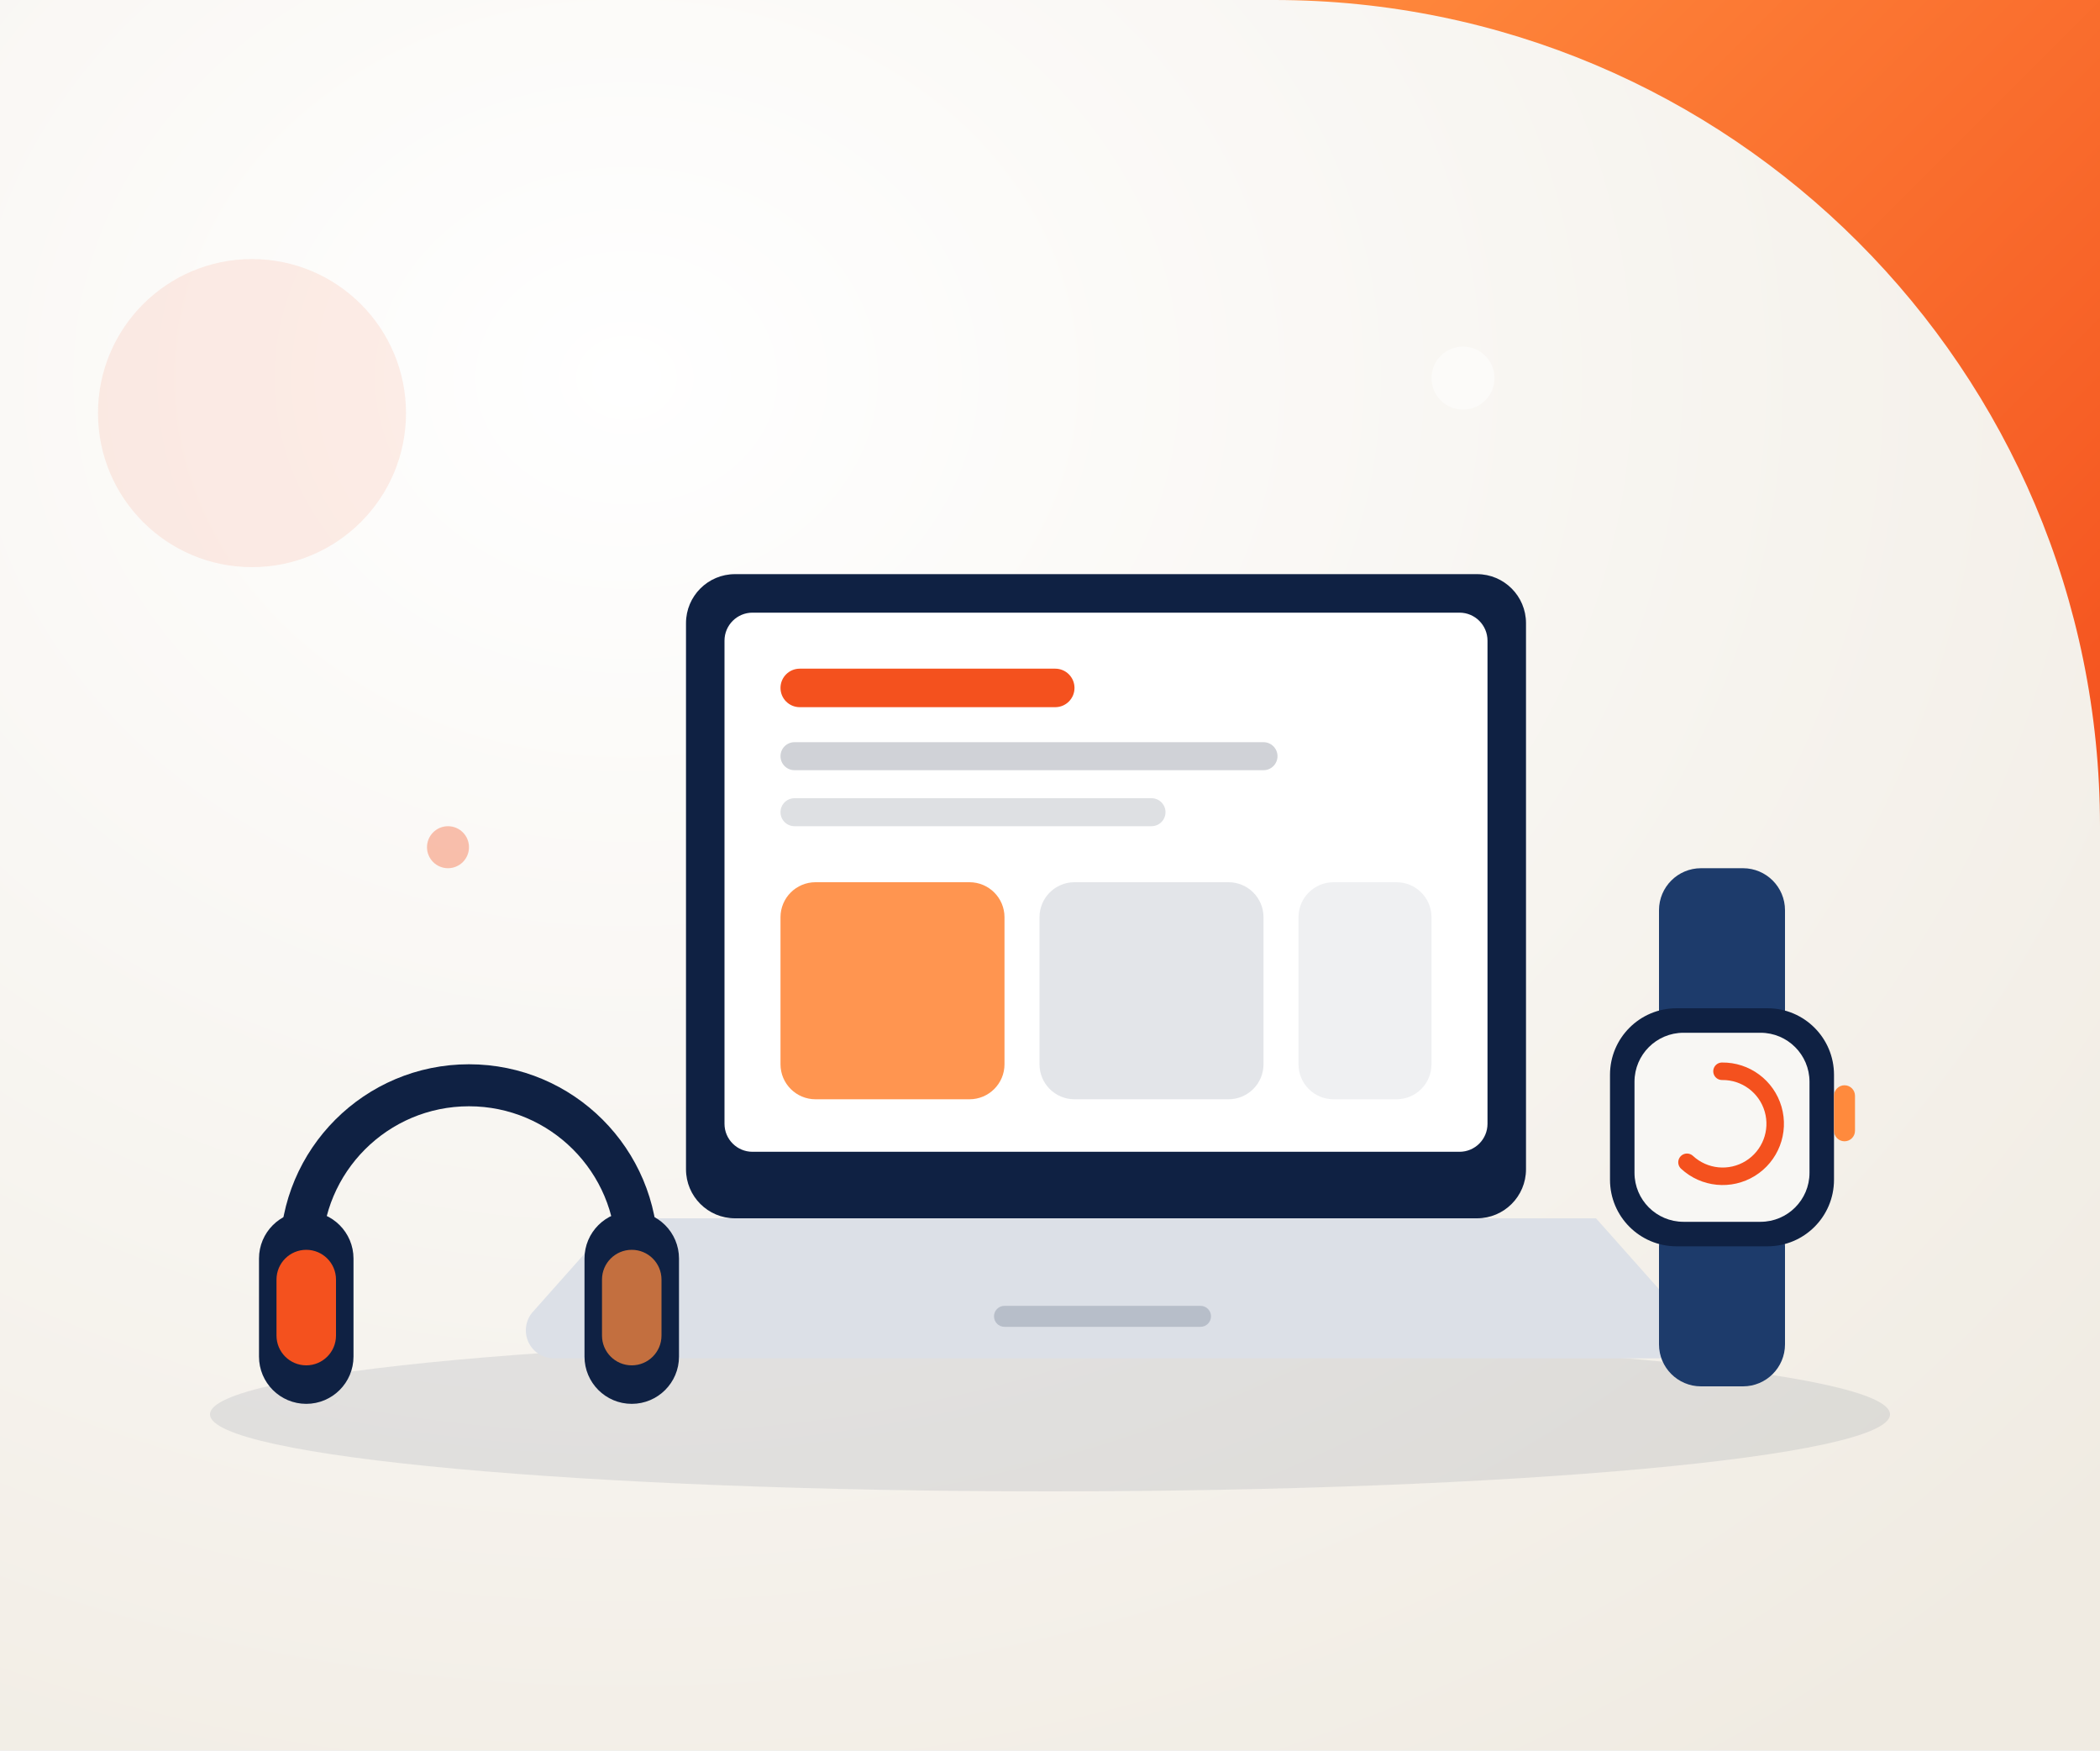
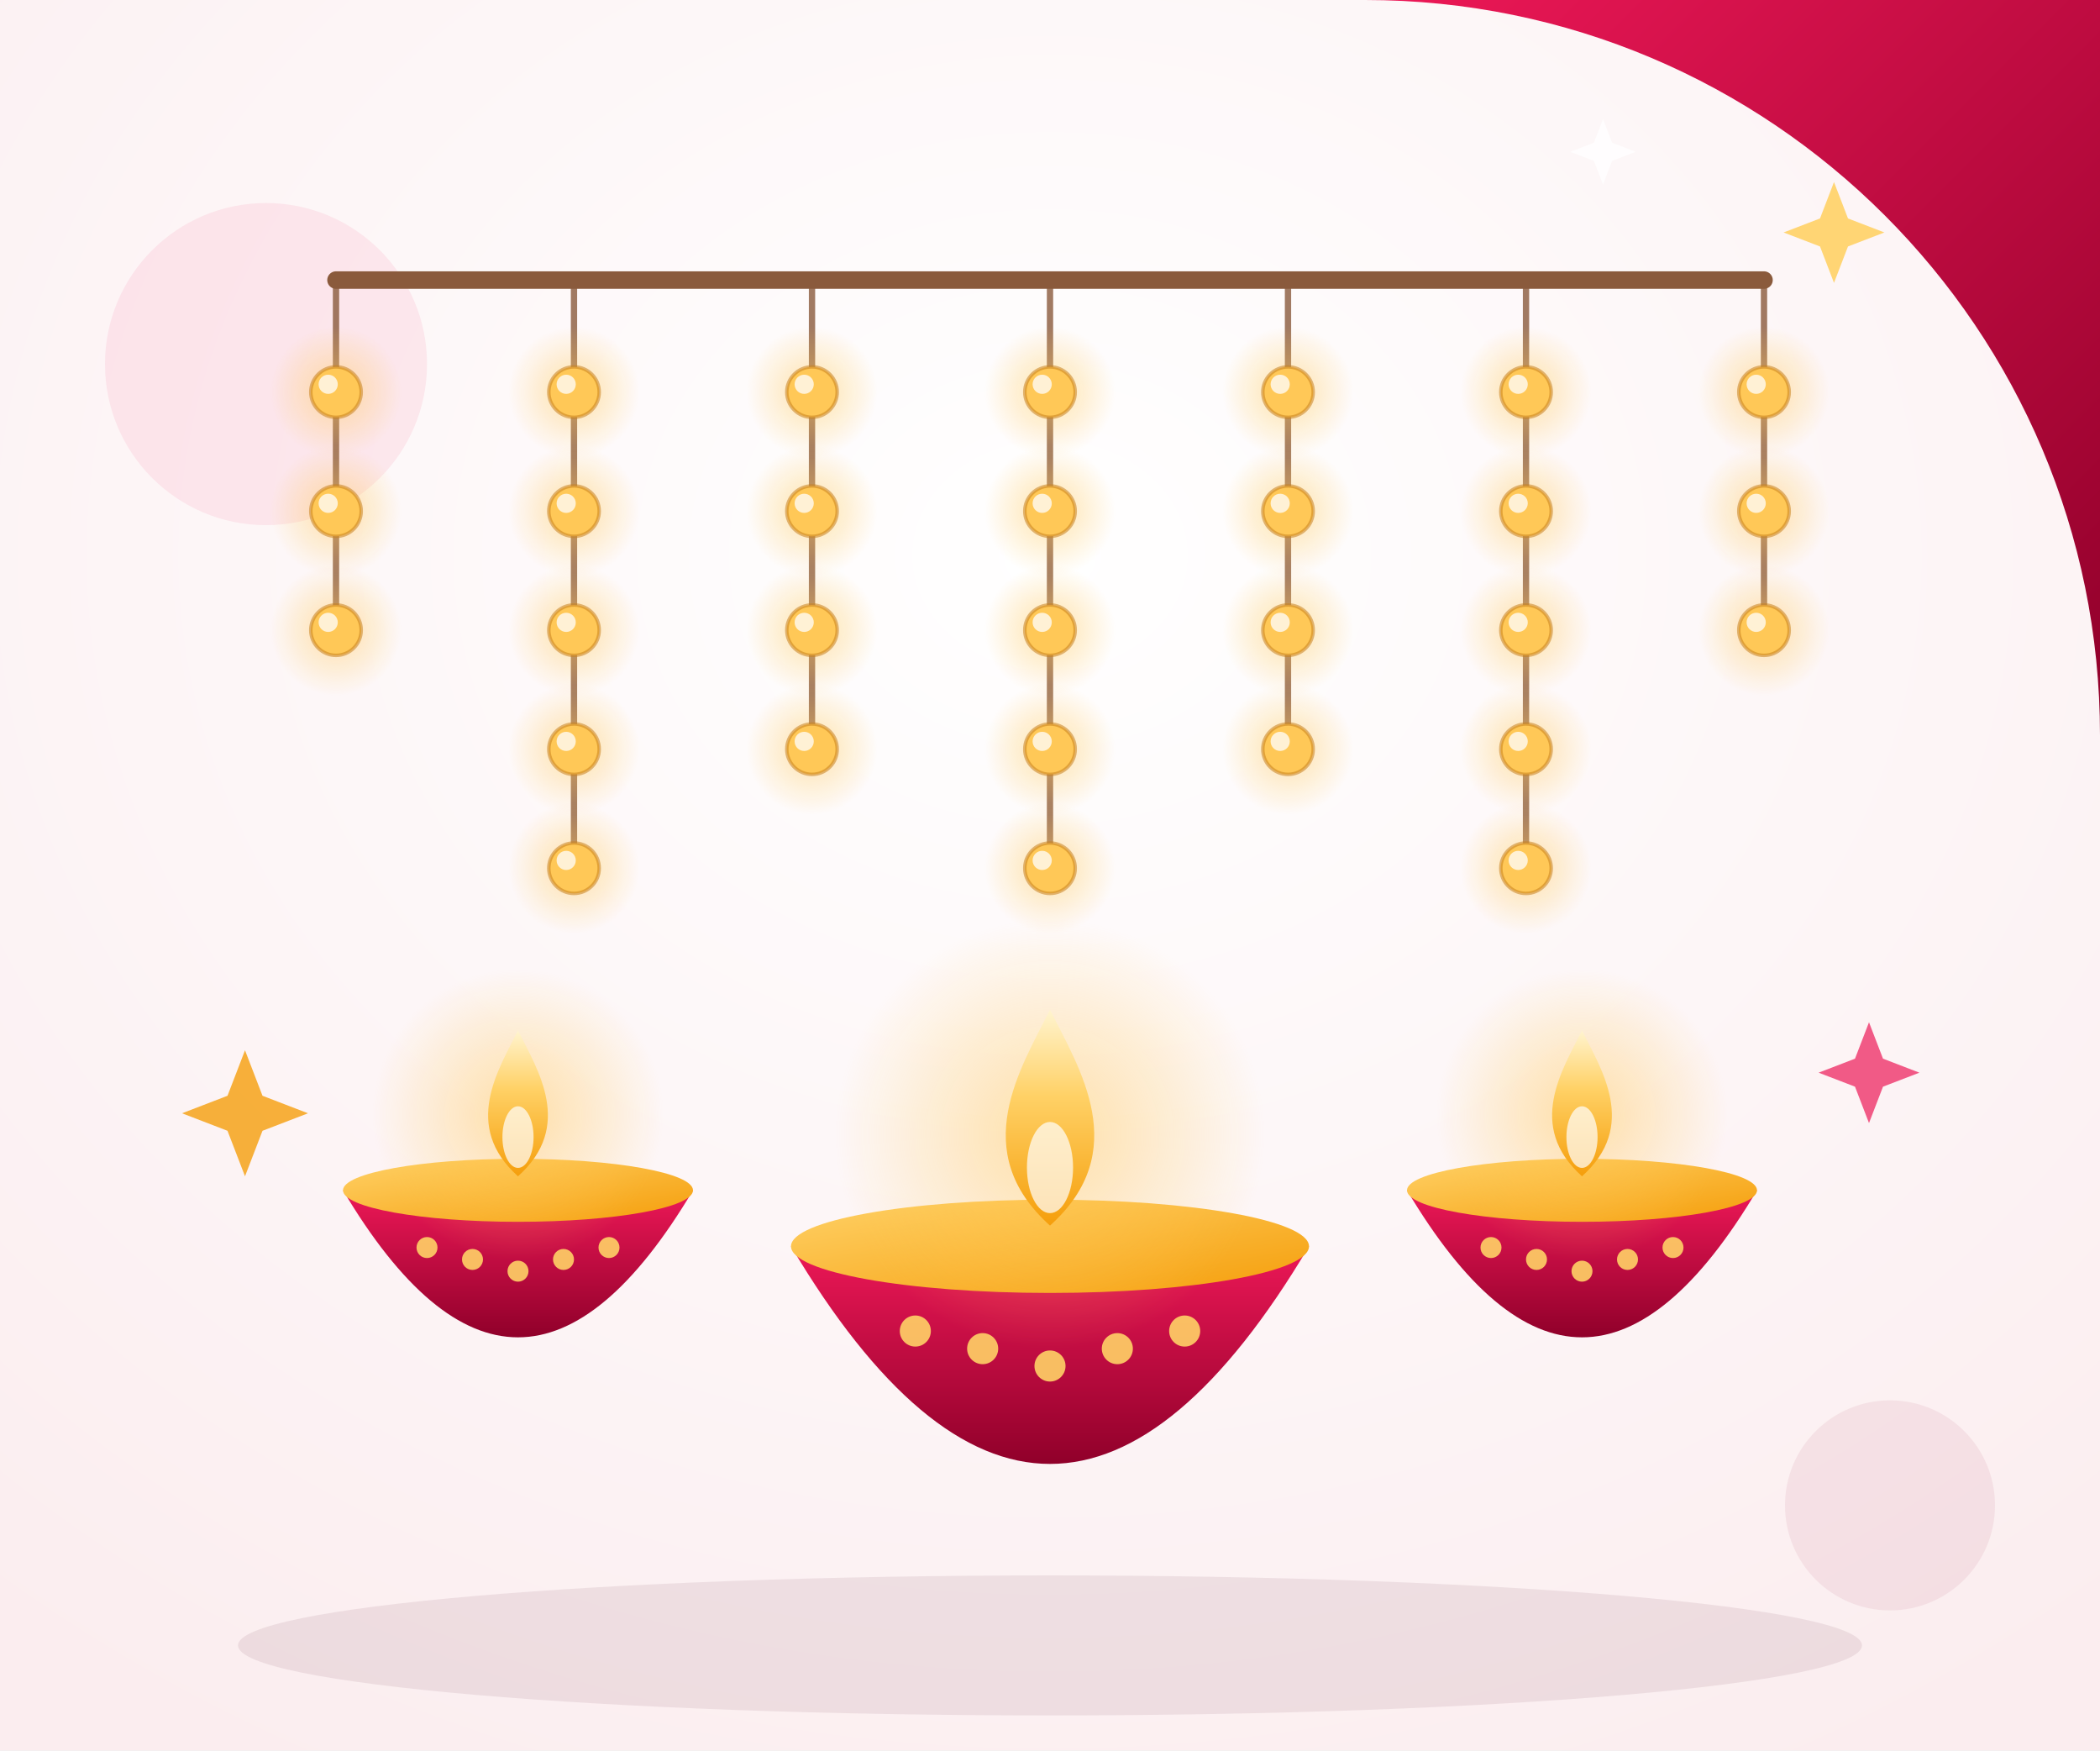
- <svg xmlns="http://www.w3.org/2000/svg" width="600" height="500" viewBox="0 0 600 500" preserveAspectRatio="xMidYMid slice" role="img" aria-label="Laptop, headphones and smartwatch">
+ <svg xmlns="http://www.w3.org/2000/svg" width="600" height="500" viewBox="0 0 600 500" preserveAspectRatio="xMidYMid slice" role="img" aria-label="Curtain lights and glowing diyas">
  <defs>
-     <radialGradient id="h1mbg" cx="30%" cy="22%" r="95%">
+     <radialGradient id="h1mg0">
+       <stop offset="0" stop-color="#FFC857" stop-opacity="0.5" />
+       <stop offset="1" stop-color="#FFC857" stop-opacity="0" />
+     </radialGradient>
+     <radialGradient id="h1mbg" cx="50%" cy="32%" r="78%">
      <stop offset="0" stop-color="#FFFFFF" />
-       <stop offset="1" stop-color="#F0EBE2" />
+       <stop offset="1" stop-color="#FBEDEF" />
    </radialGradient>
-     <linearGradient id="h1mo" x1="0" y1="0" x2="1" y2="1">
-       <stop offset="0" stop-color="#FF8A3D" />
-       <stop offset="1" stop-color="#F4511E" />
+     <linearGradient id="h1mflame" x1="0" y1="1" x2="0" y2="0">
+       <stop offset="0" stop-color="#F59E0B" />
+       <stop offset="0.6" stop-color="#FFD166" />
+       <stop offset="1" stop-color="#FFF4CF" />
    </linearGradient>
+     <linearGradient id="h1mdiya" x1="0" y1="0" x2="0" y2="1">
+       <stop offset="0" stop-color="#ED1857" />
+       <stop offset="1" stop-color="#90002A" />
+     </linearGradient>
+     <linearGradient id="h1mgold" x1="0" y1="0" x2="1" y2="1">
+       <stop offset="0" stop-color="#FFD166" />
+       <stop offset="1" stop-color="#F59E0B" />
+     </linearGradient>
+     <linearGradient id="h1mpw" x1="0" y1="0" x2="1" y2="1">
+       <stop offset="0" stop-color="#ED1857" />
+       <stop offset="1" stop-color="#90002A" />
+     </linearGradient>
+     <g id="h1mb">
+       <circle r="18.72" fill="url(#h1mg0)" />
+       <circle r="7.2" fill="#FFC857" stroke="#C9821E" stroke-opacity="0.55" stroke-width="1" />
+       <circle cx="-2.23" cy="-2.23" r="2.74" fill="#FFFFFF" opacity="0.75" />
+     </g>
  </defs>
  <rect width="600" height="500" fill="url(#h1mbg)" />
-   <path d="M600 0v236A236 236 0 0 0 364 0Z" fill="url(#h1mo)" />
-   <circle cx="72" cy="118" r="44" fill="#F4511E" opacity="0.1" />
-   <ellipse cx="300" cy="404" rx="240" ry="22" fill="#0F2143" opacity="0.09" />
-   <g>
-     <rect x="196" y="164" width="240" height="184" rx="14" fill="#0F2143" />
-     <rect x="207" y="175" width="218" height="154" rx="8" fill="#FFFFFF" />
-     <rect x="223" y="191" width="84" height="11" rx="5.5" fill="#F4511E" />
-     <rect x="223" y="212" width="142" height="8" rx="4" fill="#6B7280" opacity="0.32" />
-     <rect x="223" y="228" width="110" height="8" rx="4" fill="#6B7280" opacity="0.22" />
-     <rect x="223" y="252" width="64" height="62" rx="10" fill="#FF8A3D" opacity="0.9" />
-     <rect x="297" y="252" width="64" height="62" rx="10" fill="#0F2143" opacity="0.12" />
-     <rect x="371" y="252" width="38" height="62" rx="10" fill="#0F2143" opacity="0.07" />
-     <path d="M176 348h280l24 27a8 8 0 0 1-6 13H158a8 8 0 0 1-6-13Z" fill="#DCE0E7" />
-     <rect x="284" y="373" width="62" height="6" rx="3" fill="#0F2143" opacity="0.18" />
-   </g>
-   <g>
-     <path d="M86 358a48 48 0 0 1 96 0" fill="none" stroke="#0F2143" stroke-width="12" stroke-linecap="round" />
-     <rect x="74" y="346" width="27" height="55" rx="13.5" fill="#0F2143" />
-     <rect x="167" y="346" width="27" height="55" rx="13.5" fill="#0F2143" />
-     <rect x="79" y="357" width="17" height="33" rx="8.5" fill="#F4511E" />
-     <rect x="172" y="357" width="17" height="33" rx="8.5" fill="#FF8A3D" opacity="0.75" />
-   </g>
-   <g>
-     <rect x="474" y="248" width="36" height="56" rx="12" fill="#1D3B6B" />
-     <rect x="474" y="344" width="36" height="52" rx="12" fill="#1D3B6B" />
-     <rect x="460" y="288" width="64" height="68" rx="19" fill="#0F2143" />
-     <rect x="467" y="295" width="50" height="54" rx="14" fill="#F8F7F4" />
-     <path d="M492 306a15 15 0 1 1-10 26" fill="none" stroke="#F4511E" stroke-width="5" stroke-linecap="round" />
-     <rect x="524" y="310" width="6" height="16" rx="3" fill="#FF8A3D" />
-   </g>
-   <circle cx="418" cy="108" r="9" fill="#FFFFFF" opacity="0.5" />
-   <circle cx="128" cy="242" r="6" fill="#F4511E" opacity="0.35" />
+   <path d="M600 0v210A210 210 0 0 0 390 0Z" fill="url(#h1mpw)" />
+   <circle cx="76" cy="104" r="46" fill="#ED1857" opacity="0.08" />
+   <circle cx="540" cy="430" r="30" fill="#90002A" opacity="0.07" />
+   <path d="M524 52l4 10.4 10.4 4-10.4 4-4 10.4-4-10.4-10.4-4 10.4-4Z" fill="#FFD166" opacity="0.9" />
+   <path d="M458 34l2.6 6.76 6.76 2.6-6.76 2.6-2.6 6.76-2.6-6.76-6.76-2.6 6.76-2.6Z" fill="#FFFFFF" opacity="0.8" />
+   <ellipse cx="300" cy="470" rx="232" ry="20" fill="#4A041C" opacity="0.08" />
+   <path d="M96 80H504" stroke="#8A5A3C" stroke-width="5" stroke-linecap="round" />
+   <path d="M96 80V180" stroke="#8A5A3C" stroke-width="1.8" opacity="0.8" />
+   <use href="#h1mb" x="96" y="112" />
+   <use href="#h1mb" x="96" y="146" />
+   <use href="#h1mb" x="96" y="180" />
+   <path d="M164 80V248" stroke="#8A5A3C" stroke-width="1.8" opacity="0.8" />
+   <use href="#h1mb" x="164" y="112" />
+   <use href="#h1mb" x="164" y="146" />
+   <use href="#h1mb" x="164" y="180" />
+   <use href="#h1mb" x="164" y="214" />
+   <use href="#h1mb" x="164" y="248" />
+   <path d="M232 80V214" stroke="#8A5A3C" stroke-width="1.8" opacity="0.8" />
+   <use href="#h1mb" x="232" y="112" />
+   <use href="#h1mb" x="232" y="146" />
+   <use href="#h1mb" x="232" y="180" />
+   <use href="#h1mb" x="232" y="214" />
+   <path d="M300 80V248" stroke="#8A5A3C" stroke-width="1.8" opacity="0.8" />
+   <use href="#h1mb" x="300" y="112" />
+   <use href="#h1mb" x="300" y="146" />
+   <use href="#h1mb" x="300" y="180" />
+   <use href="#h1mb" x="300" y="214" />
+   <use href="#h1mb" x="300" y="248" />
+   <path d="M368 80V214" stroke="#8A5A3C" stroke-width="1.8" opacity="0.8" />
+   <use href="#h1mb" x="368" y="112" />
+   <use href="#h1mb" x="368" y="146" />
+   <use href="#h1mb" x="368" y="180" />
+   <use href="#h1mb" x="368" y="214" />
+   <path d="M436 80V248" stroke="#8A5A3C" stroke-width="1.8" opacity="0.8" />
+   <use href="#h1mb" x="436" y="112" />
+   <use href="#h1mb" x="436" y="146" />
+   <use href="#h1mb" x="436" y="180" />
+   <use href="#h1mb" x="436" y="214" />
+   <use href="#h1mb" x="436" y="248" />
+   <path d="M504 80V180" stroke="#8A5A3C" stroke-width="1.8" opacity="0.8" />
+   <use href="#h1mb" x="504" y="112" />
+   <use href="#h1mb" x="504" y="146" />
+   <use href="#h1mb" x="504" y="180" />
+   <path d="M98 340 Q148 424 198 340 Z" fill="url(#h1mdiya)" />
+   <ellipse cx="148" cy="340" rx="50" ry="9" fill="url(#h1mgold)" />
+   <circle cx="122" cy="356.35" r="3" fill="#FFD166" opacity="0.9" />
+   <circle cx="135" cy="359.75" r="3" fill="#FFD166" opacity="0.9" />
+   <circle cx="148" cy="363.1" r="3" fill="#FFD166" opacity="0.9" />
+   <circle cx="161" cy="359.75" r="3" fill="#FFD166" opacity="0.9" />
+   <circle cx="174" cy="356.35" r="3" fill="#FFD166" opacity="0.9" />
+   <circle cx="148" cy="318.35" r="41.65" fill="url(#h1mg0)" />
+   <path d="M148 336 C164 321.65 153.65 305.65 148 294.35 C142.35 305.65 132 321.65 148 336Z" fill="url(#h1mflame)" />
+   <ellipse cx="148" cy="324.8" rx="4.45" ry="8.8" fill="#FFFFFF" opacity="0.7" />
+   <path d="M402 340 Q452 424 502 340 Z" fill="url(#h1mdiya)" />
+   <ellipse cx="452" cy="340" rx="50" ry="9" fill="url(#h1mgold)" />
+   <circle cx="426" cy="356.35" r="3" fill="#FFD166" opacity="0.9" />
+   <circle cx="439" cy="359.75" r="3" fill="#FFD166" opacity="0.9" />
+   <circle cx="452" cy="363.1" r="3" fill="#FFD166" opacity="0.9" />
+   <circle cx="465" cy="359.75" r="3" fill="#FFD166" opacity="0.9" />
+   <circle cx="478" cy="356.35" r="3" fill="#FFD166" opacity="0.9" />
+   <circle cx="452" cy="318.35" r="41.65" fill="url(#h1mg0)" />
+   <path d="M452 336 C468 321.65 457.65 305.65 452 294.35 C446.35 305.65 436 321.65 452 336Z" fill="url(#h1mflame)" />
+   <ellipse cx="452" cy="324.8" rx="4.45" ry="8.8" fill="#FFFFFF" opacity="0.7" />
+   <path d="M226 356 Q300 480.32 374 356 Z" fill="url(#h1mdiya)" />
+   <ellipse cx="300" cy="356" rx="74" ry="13.32" fill="url(#h1mgold)" />
+   <circle cx="261.52" cy="380.2" r="4.44" fill="#FFD166" opacity="0.9" />
+   <circle cx="280.76" cy="385.23" r="4.44" fill="#FFD166" opacity="0.9" />
+   <circle cx="300" cy="390.19" r="4.44" fill="#FFD166" opacity="0.9" />
+   <circle cx="319.24" cy="385.23" r="4.44" fill="#FFD166" opacity="0.9" />
+   <circle cx="338.48" cy="380.2" r="4.44" fill="#FFD166" opacity="0.9" />
+   <circle cx="300" cy="323.96" r="61.64" fill="url(#h1mg0)" />
+   <path d="M300 350.08 C323.68 328.84 308.36 305.16 300 288.44 C291.64 305.16 276.32 328.84 300 350.08Z" fill="url(#h1mflame)" />
+   <ellipse cx="300" cy="333.5" rx="6.59" ry="13.02" fill="#FFFFFF" opacity="0.7" />
+   <path d="M70 300l5 13 13 5-13 5-5 13-5-13-13-5 13-5Z" fill="#F59E0B" opacity="0.8" />
+   <path d="M534 292l4 10.4 10.4 4-10.4 4-4 10.4-4-10.4-10.4-4 10.4-4Z" fill="#ED1857" opacity="0.7" />
</svg>
